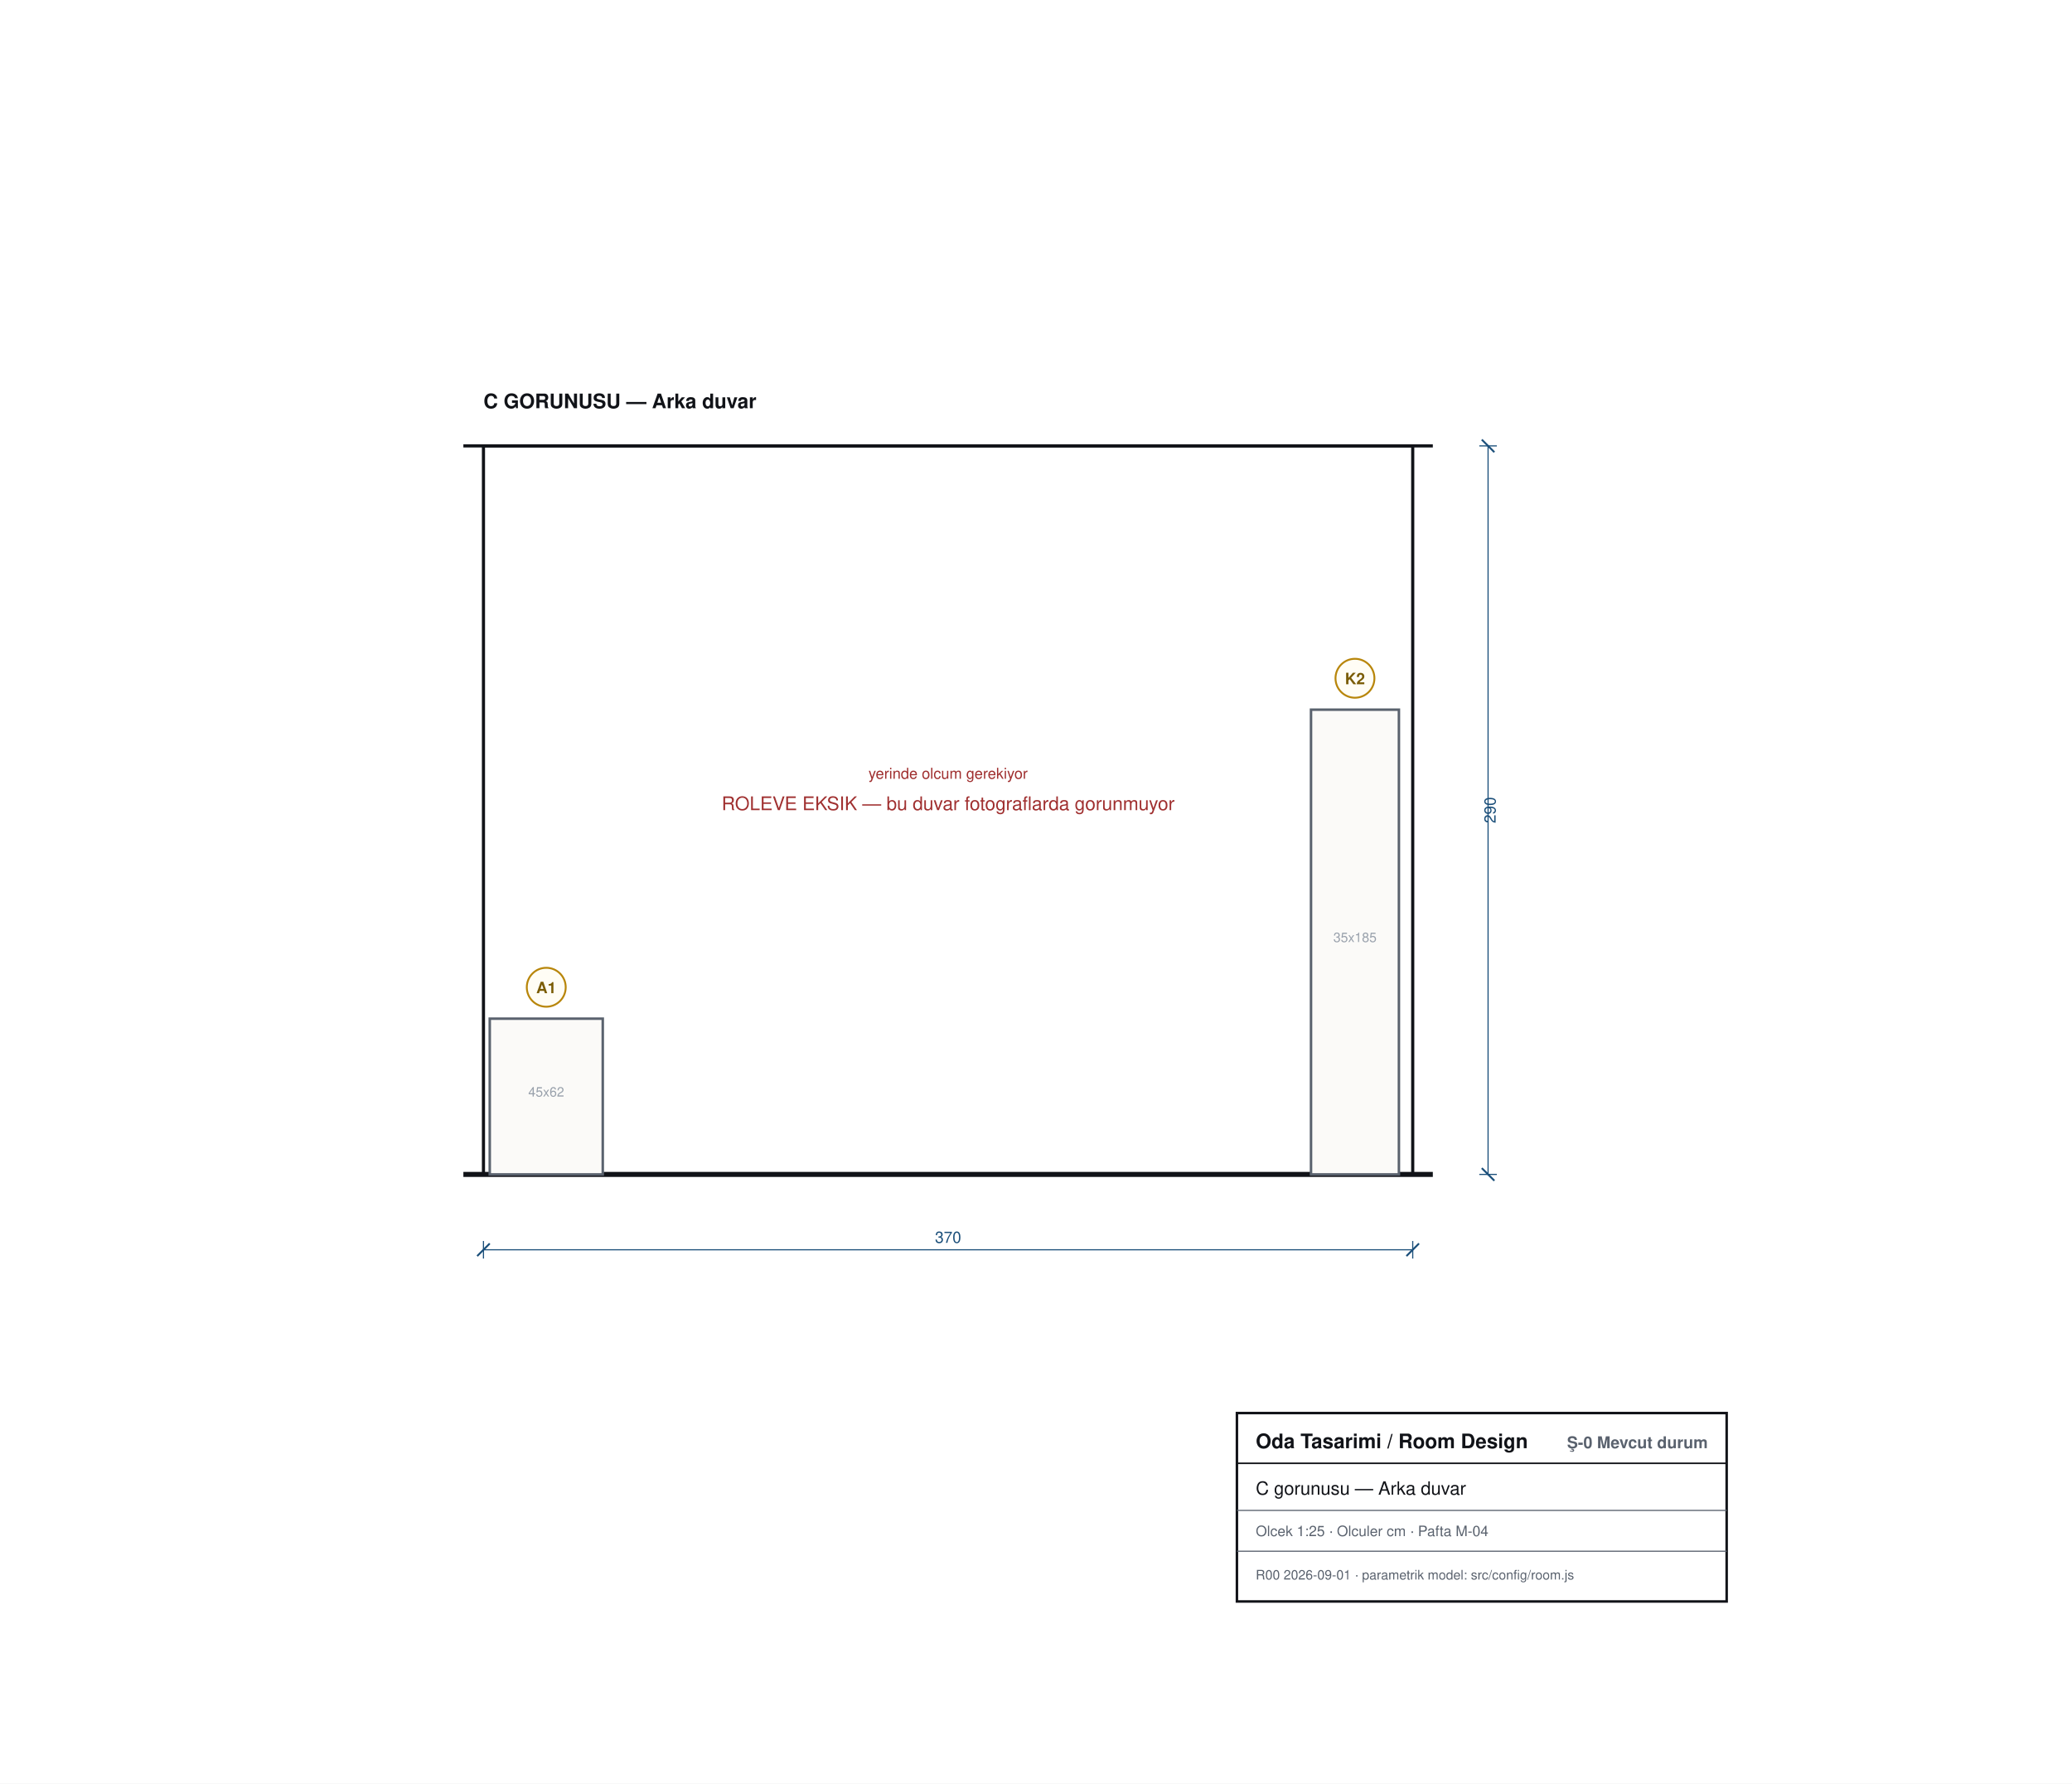
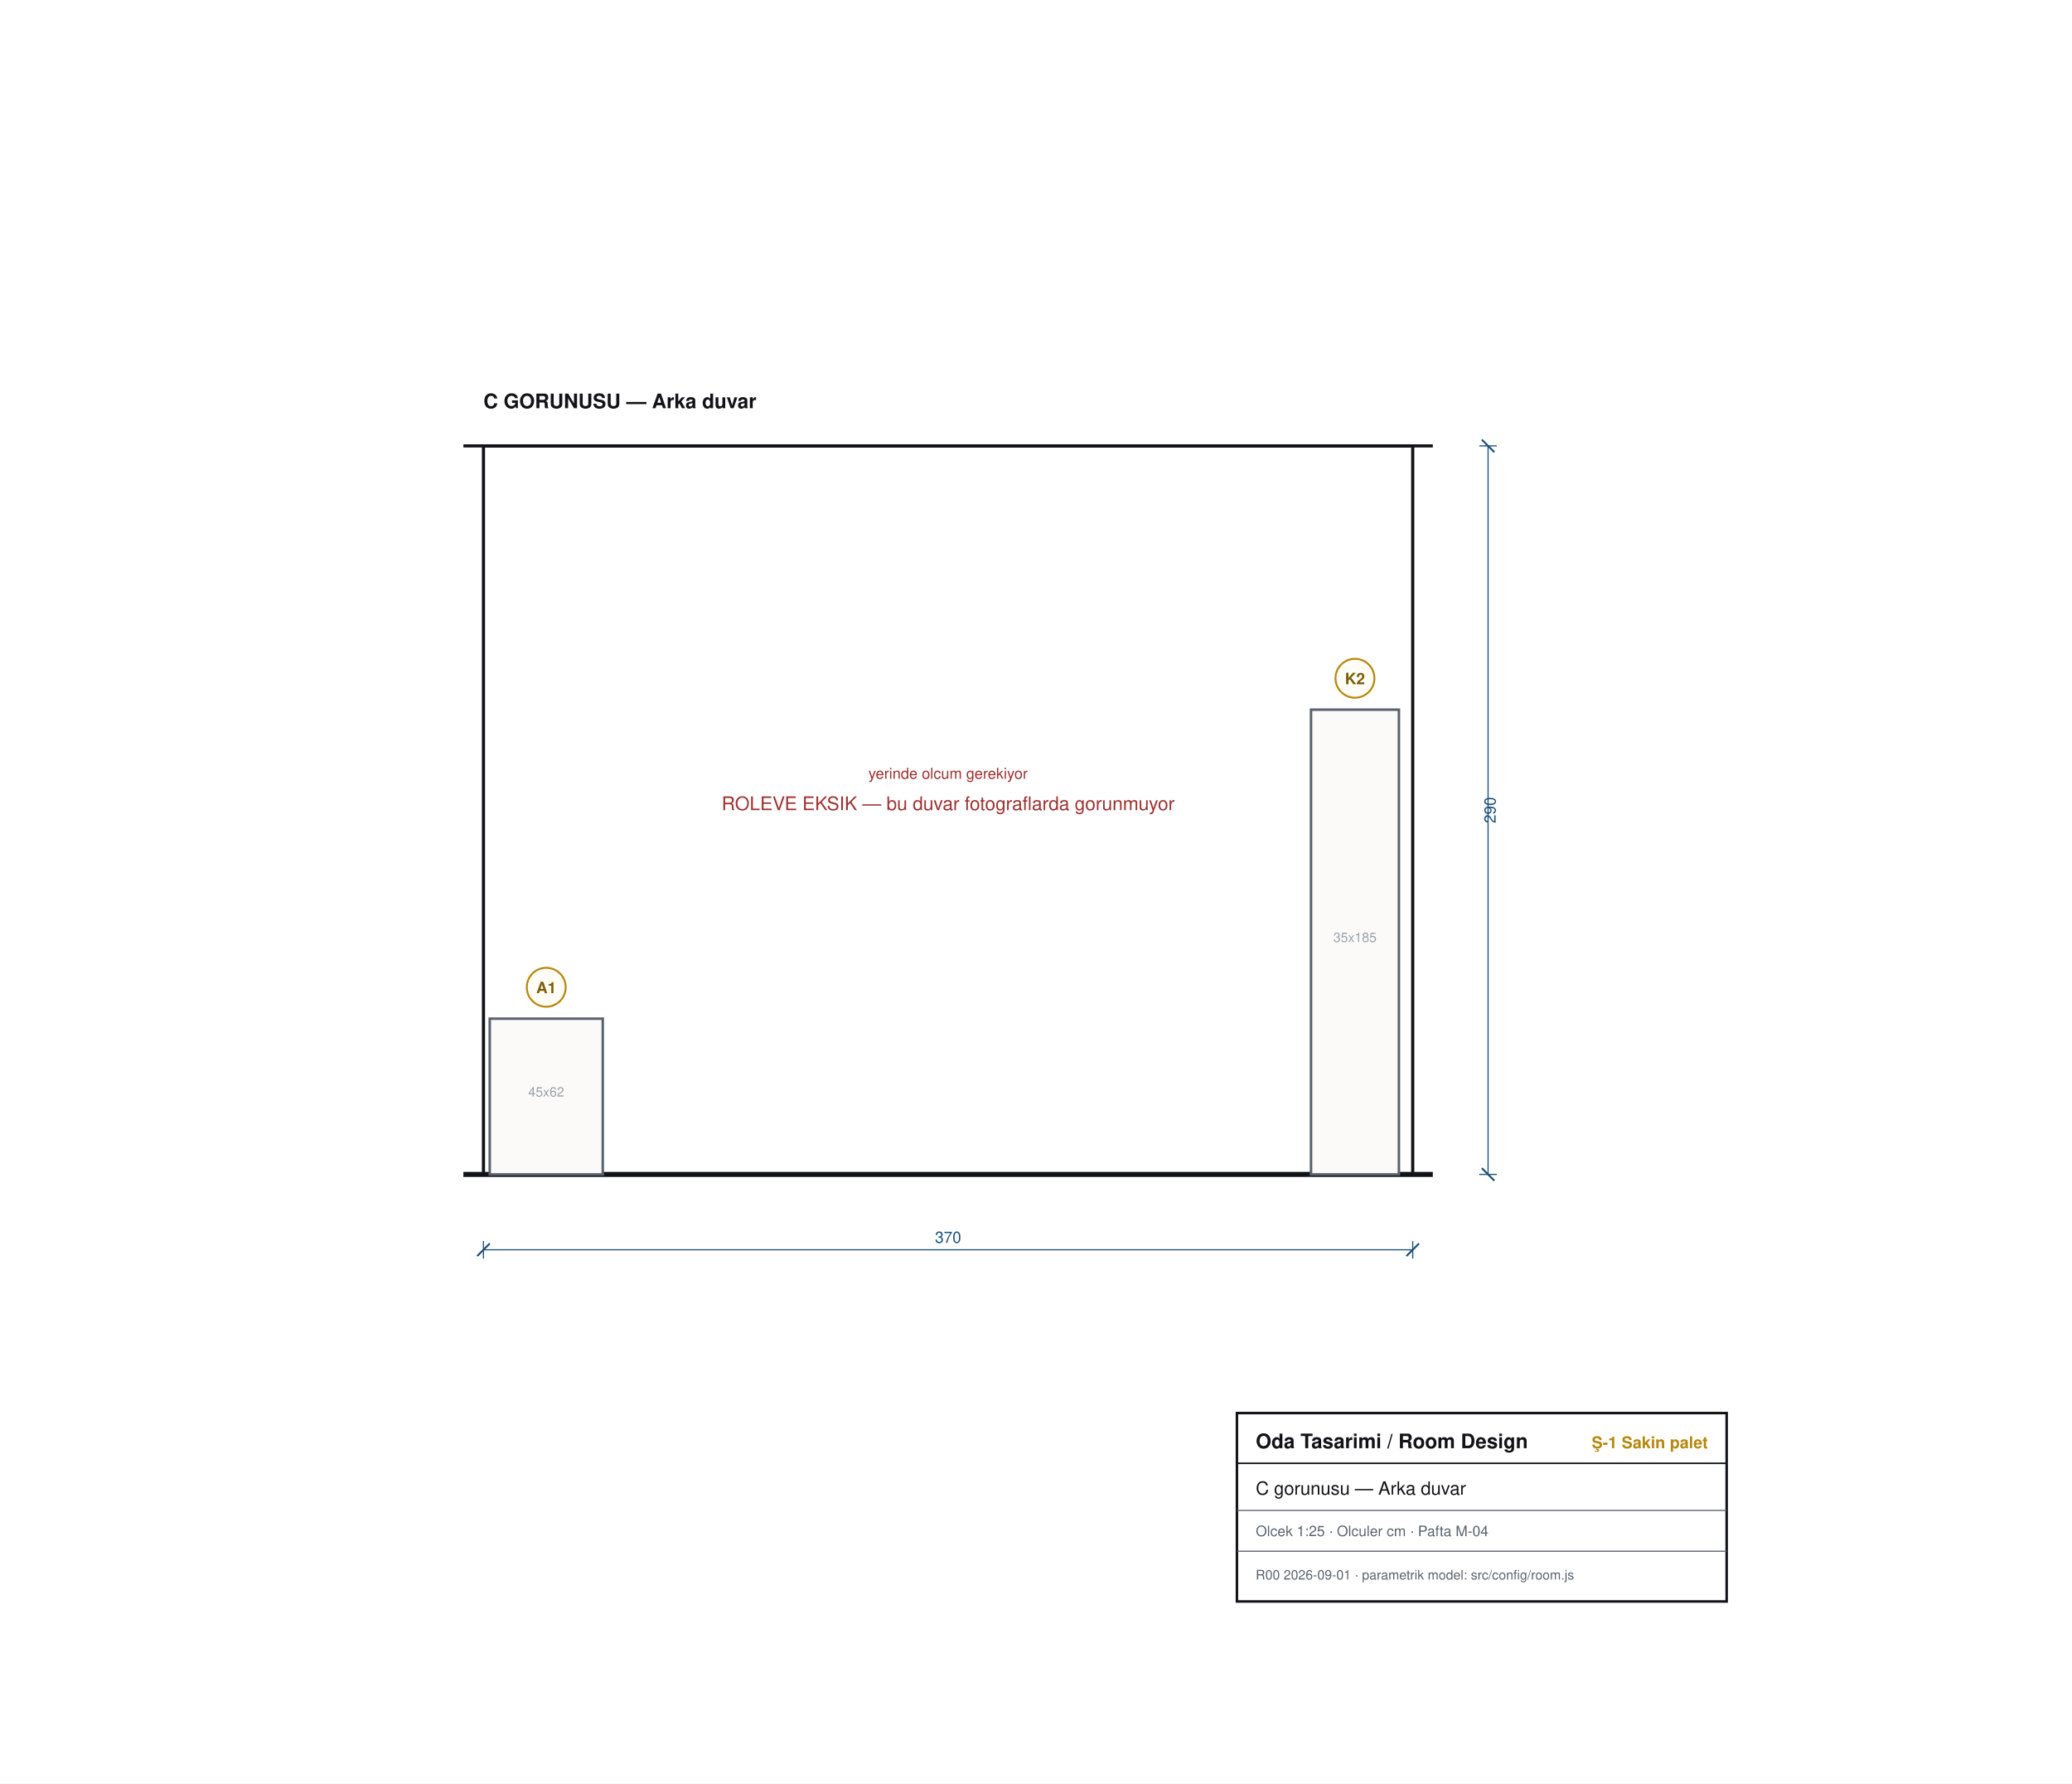
<svg xmlns="http://www.w3.org/2000/svg" width="330mm" height="284mm" viewBox="0 0 330 284" font-family="Helvetica,Arial,sans-serif">
  <rect width="330" height="284" fill="#ffffff" />
  <rect x="77.00" y="71.00" width="148.00" height="116.00" fill="#ffffff" stroke="#111318" stroke-width="0.5" />
  <line x1="73.80" y1="187.00" x2="228.20" y2="187.00" stroke="#111318" stroke-width="0.8" />
  <line x1="73.80" y1="71.00" x2="228.20" y2="71.00" stroke="#111318" stroke-width="0.5" />
  <line x1="238.40" y1="71.00" x2="235.60" y2="71.00" stroke="#1b4f7a" stroke-width="0.18" />
  <line x1="238.40" y1="187.00" x2="235.60" y2="187.00" stroke="#1b4f7a" stroke-width="0.18" />
  <line x1="237.00" y1="71.00" x2="237.00" y2="187.00" stroke="#1b4f7a" stroke-width="0.18" />
  <line x1="236.00" y1="70.00" x2="238.00" y2="72.00" stroke="#1b4f7a" stroke-width="0.3" />
  <line x1="236.00" y1="186.00" x2="238.00" y2="188.00" stroke="#1b4f7a" stroke-width="0.3" />
  <text x="238.20" y="129.00" font-size="2.5" fill="#1b4f7a" text-anchor="middle" transform="rotate(-90 238.20 129.00)">290</text>
  <line x1="77.00" y1="197.60" x2="77.00" y2="200.40" stroke="#1b4f7a" stroke-width="0.18" />
  <line x1="225.00" y1="197.60" x2="225.00" y2="200.40" stroke="#1b4f7a" stroke-width="0.18" />
  <line x1="77.00" y1="199.00" x2="225.00" y2="199.00" stroke="#1b4f7a" stroke-width="0.18" />
  <line x1="76.00" y1="200.00" x2="78.00" y2="198.00" stroke="#1b4f7a" stroke-width="0.3" />
  <line x1="224.00" y1="200.00" x2="226.00" y2="198.00" stroke="#1b4f7a" stroke-width="0.3" />
  <text x="151.00" y="197.90" font-size="2.5" fill="#1b4f7a" text-anchor="middle">370</text>
  <text x="151.00" y="129.00" font-size="3" fill="#a03030" text-anchor="middle">ROLEVE EKSIK — bu duvar fotograflarda gorunmuyor</text>
  <text x="151.00" y="124.00" font-size="2.4" fill="#a03030" text-anchor="middle">yerinde olcum gerekiyor</text>
  <rect x="208.80" y="113.00" width="14.00" height="74.00" fill="#fbfaf8" stroke="#5a626e" stroke-width="0.4" />
  <circle cx="215.80" cy="108.00" r="3.10" fill="#fffdf5" stroke="#b8860b" stroke-width="0.3" />
  <text x="215.80" y="108.95" font-size="2.5" fill="#7a5c05" text-anchor="middle" font-weight="700">K2</text>
  <text x="215.80" y="150.00" font-size="2.1" fill="#98a0ab" text-anchor="middle">35x185</text>
  <rect x="78.00" y="162.20" width="18.00" height="24.80" fill="#fbfaf8" stroke="#5a626e" stroke-width="0.4" />
  <circle cx="87.00" cy="157.20" r="3.10" fill="#fffdf5" stroke="#b8860b" stroke-width="0.3" />
  <text x="87.00" y="158.15" font-size="2.5" fill="#7a5c05" text-anchor="middle" font-weight="700">A1</text>
  <text x="87.00" y="174.60" font-size="2.1" fill="#98a0ab" text-anchor="middle">45x62</text>
  <text x="77.00" y="65.00" font-size="3.2" fill="#111318" text-anchor="start" font-weight="700">C GORUNUSU — Arka duvar</text>
  <rect x="197.00" y="225.00" width="78.00" height="30.00" fill="#ffffff" stroke="#111318" stroke-width="0.4" />
  <line x1="197.00" y1="233.00" x2="275.00" y2="233.00" stroke="#111318" stroke-width="0.25" />
  <line x1="197.00" y1="240.50" x2="275.00" y2="240.50" stroke="#5a626e" stroke-width="0.18" />
  <line x1="197.00" y1="247.00" x2="275.00" y2="247.00" stroke="#5a626e" stroke-width="0.18" />
  <text x="200.00" y="230.60" font-size="3.2" fill="#111318" text-anchor="start" font-weight="700">Oda Tasarimi / Room Design</text>
  <text x="200.00" y="238.00" font-size="2.9" fill="#111318" text-anchor="start">C gorunusu — Arka duvar</text>
  <text x="200.00" y="244.60" font-size="2.3" fill="#5a626e" text-anchor="start">Olcek 1:25  ·  Olculer cm  ·  Pafta M-04</text>
-   <text x="272.00" y="230.60" font-size="2.6" fill="#5a626e" text-anchor="end" font-weight="700">Ş-0 Mevcut durum</text>
+   <text x="272.00" y="230.60" font-size="2.6" fill="#b8860b" text-anchor="end" font-weight="700">Ş-1 Sakin palet</text>
  <text x="200.00" y="251.50" font-size="2.1" fill="#5a626e" text-anchor="start">R00  2026-09-01  ·  parametrik model: src/config/room.js</text>
</svg>
